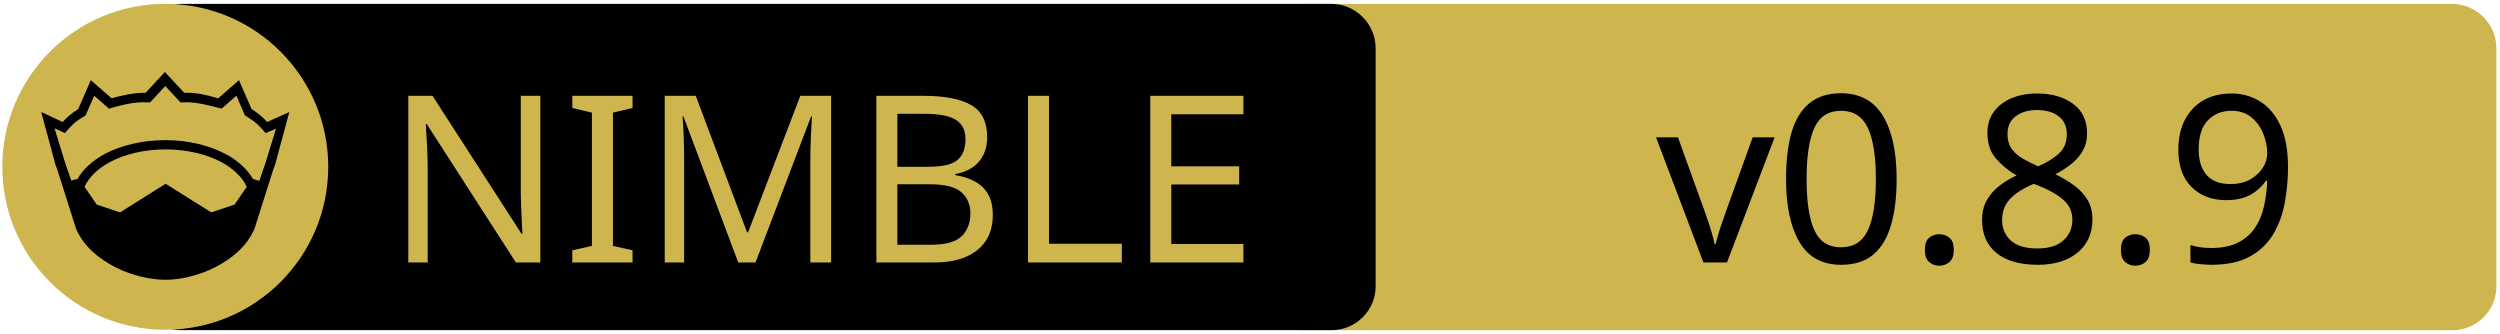
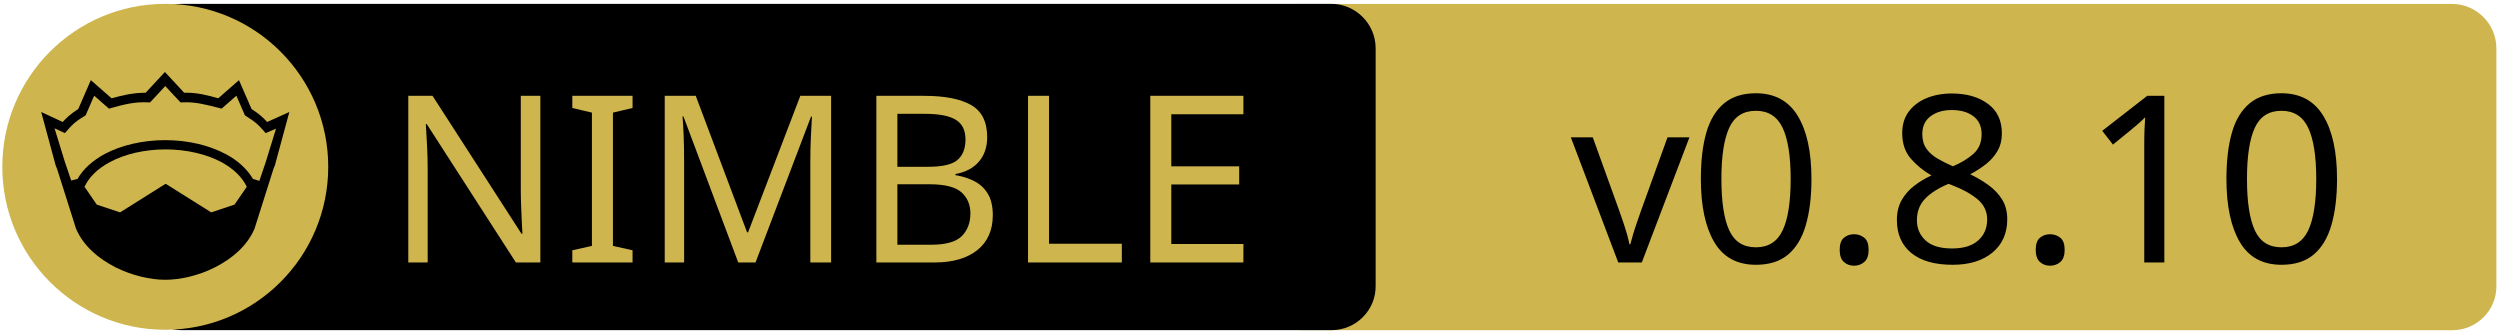
<svg xmlns="http://www.w3.org/2000/svg" xmlns:xlink="http://www.w3.org/1999/xlink" width="675" height="90" xml:space="preserve" version="1.1">
  <a xlink:href="https://github.com/SciNim/numericalnim/">
    <g>
      <path fill="#CEB54D" id="svg_15" d="m662.123,89.159l-310.5,0c-6.6,0 -12,-5.4 -12,-12l0,-64.1c0,-6.6 5.4,-12 12,-12l310.4,0c6.6,0 12,5.4 12,12l0,64.1c0.1,6.6 -5.3,12 -11.9,12z" />
      <path id="svg_1" d="m359.524,89.139l-310.5,0c-6.6,0 -12,-5.4 -12,-12l0,-64.1c0,-6.6 5.4,-12 12,-12l310.4,0c6.6,0 12,5.4 12,12l0,64.1c0.1,6.6 -5.3,12 -11.9,12z" />
      <rect id="svg_2" fill="none" height="45.9" width="315.3" class="st0" y="24.539" x="60.224" />
      <circle id="svg_4" fill="#CEB54D" r="44" cy="45.039" cx="44.624" class="st1" />
      <g id="XMLID_4_">
        <path id="svg_5" d="m78.124,30.239l-3.9,14.4l-0.4,1l-5.1,16.1c0,0 0,0 0,0c-2,4.7 -6.1,8.1 -10.6,10.4c-4.5,2.3 -9.5,3.4 -13.5,3.4c-4,0 -8.9,-1.1 -13.5,-3.4c-4.5,-2.3 -8.6,-5.7 -10.6,-10.4c0,0 0,0 0,0l-5.1,-16.1l-0.4,-1l-3.9,-14.4l5.8,2.7c0.9,-1 2,-2.1 4.2,-3.5l3.4,-7.8l5.6,4.9c2.9,-0.8 5.8,-1.5 9.2,-1.5l5.2,-5.6l5.2,5.6c3.4,-0.1 6.4,0.7 9.2,1.5l5.6,-4.9l3.4,7.8c2.2,1.4 3.3,2.5 4.2,3.5l6,-2.7z" />
        <g id="XMLID_6_">
          <g id="svg_6">
            <path id="svg_7" fill="#CEB54D" d="m66.624,50.439l-3.3,4.8l-6.3,2.1l-12.1,-7.6c-0.1,-0.1 -0.3,-0.1 -0.4,0l-12.1,7.6l-6.3,-2.1l-3.3,-4.8c1.2,-2.6 3.5,-4.9 6.9,-6.7c3.9,-2.1 9.2,-3.4 15,-3.4c5.7,0 11,1.3 15,3.4c3.3,1.8 5.7,4.1 6.9,6.7z" class="st1" />
          </g>
          <g id="svg_8" />
        </g>
        <g id="XMLID_5_">
          <g id="svg_9">
            <path id="svg_10" fill="#CEB54D" d="m74.524,34.739l-2.8,9.1l-1.7,5l-1.6,-0.5c0,0 -0.1,0 -0.1,0c-1.6,-2.7 -4.2,-5.1 -7.5,-6.8c-4.4,-2.3 -10,-3.7 -16.2,-3.7c-6.2,0 -11.9,1.4 -16.3,3.7c-3.3,1.8 -5.9,4.1 -7.4,6.8c0,0 -0.1,0 -0.1,0l-1.6,0.4l-1.7,-5l-2.8,-9.1l2.8,1.3l0.6,-0.7c1.2,-1.3 1.8,-2.2 4.7,-3.9l0.3,-0.2l2.3,-5.3l4,3.5l0.7,-0.2c3.2,-0.9 6.3,-1.7 9.8,-1.5l0.6,0l4.1,-4.4l4.1,4.4l0.6,0c3.5,-0.2 6.5,0.7 9.8,1.5l0.7,0.2l4,-3.5l2.3,5.3l0.3,0.2c2.9,1.8 3.5,2.6 4.7,3.9l0.6,0.7l2.8,-1.2z" class="st1" />
          </g>
          <g id="svg_11" />
        </g>
      </g>
      <text x="-442" y="-350.021" id="svg_16" font-size="63px" font-family="'PT Sans Caption', 'Tahoma', 'Helvetica Neue Medium', 'PT Sans', sans-serif" fill="#CEB54D" class="st1 st2 st3" transform="matrix(1 0 0 1 546.13 420.879)">NIMBLE</text>
-       <text x="-99.0" y="-350.012" id="svg_17" font-size="63.012px" font-family="'PT Sans Caption', 'Tahoma', 'Helvetica Neue Medium', 'PT Sans', sans-serif" fill="#000000" class="st1 st2 st3" transform="matrix(1 0 0 1 546.13 420.879)">v0.8.9</text>
+       <text x="-122.0" y="-350.012" id="svg_17" font-size="63.012px" font-family="'PT Sans Caption', 'Tahoma', 'Helvetica Neue Medium', 'PT Sans', sans-serif" fill="#000000" class="st1 st2 st3" transform="matrix(1 0 0 1 546.13 420.879)">v0.8.10</text>
    </g>
  </a>
</svg>
